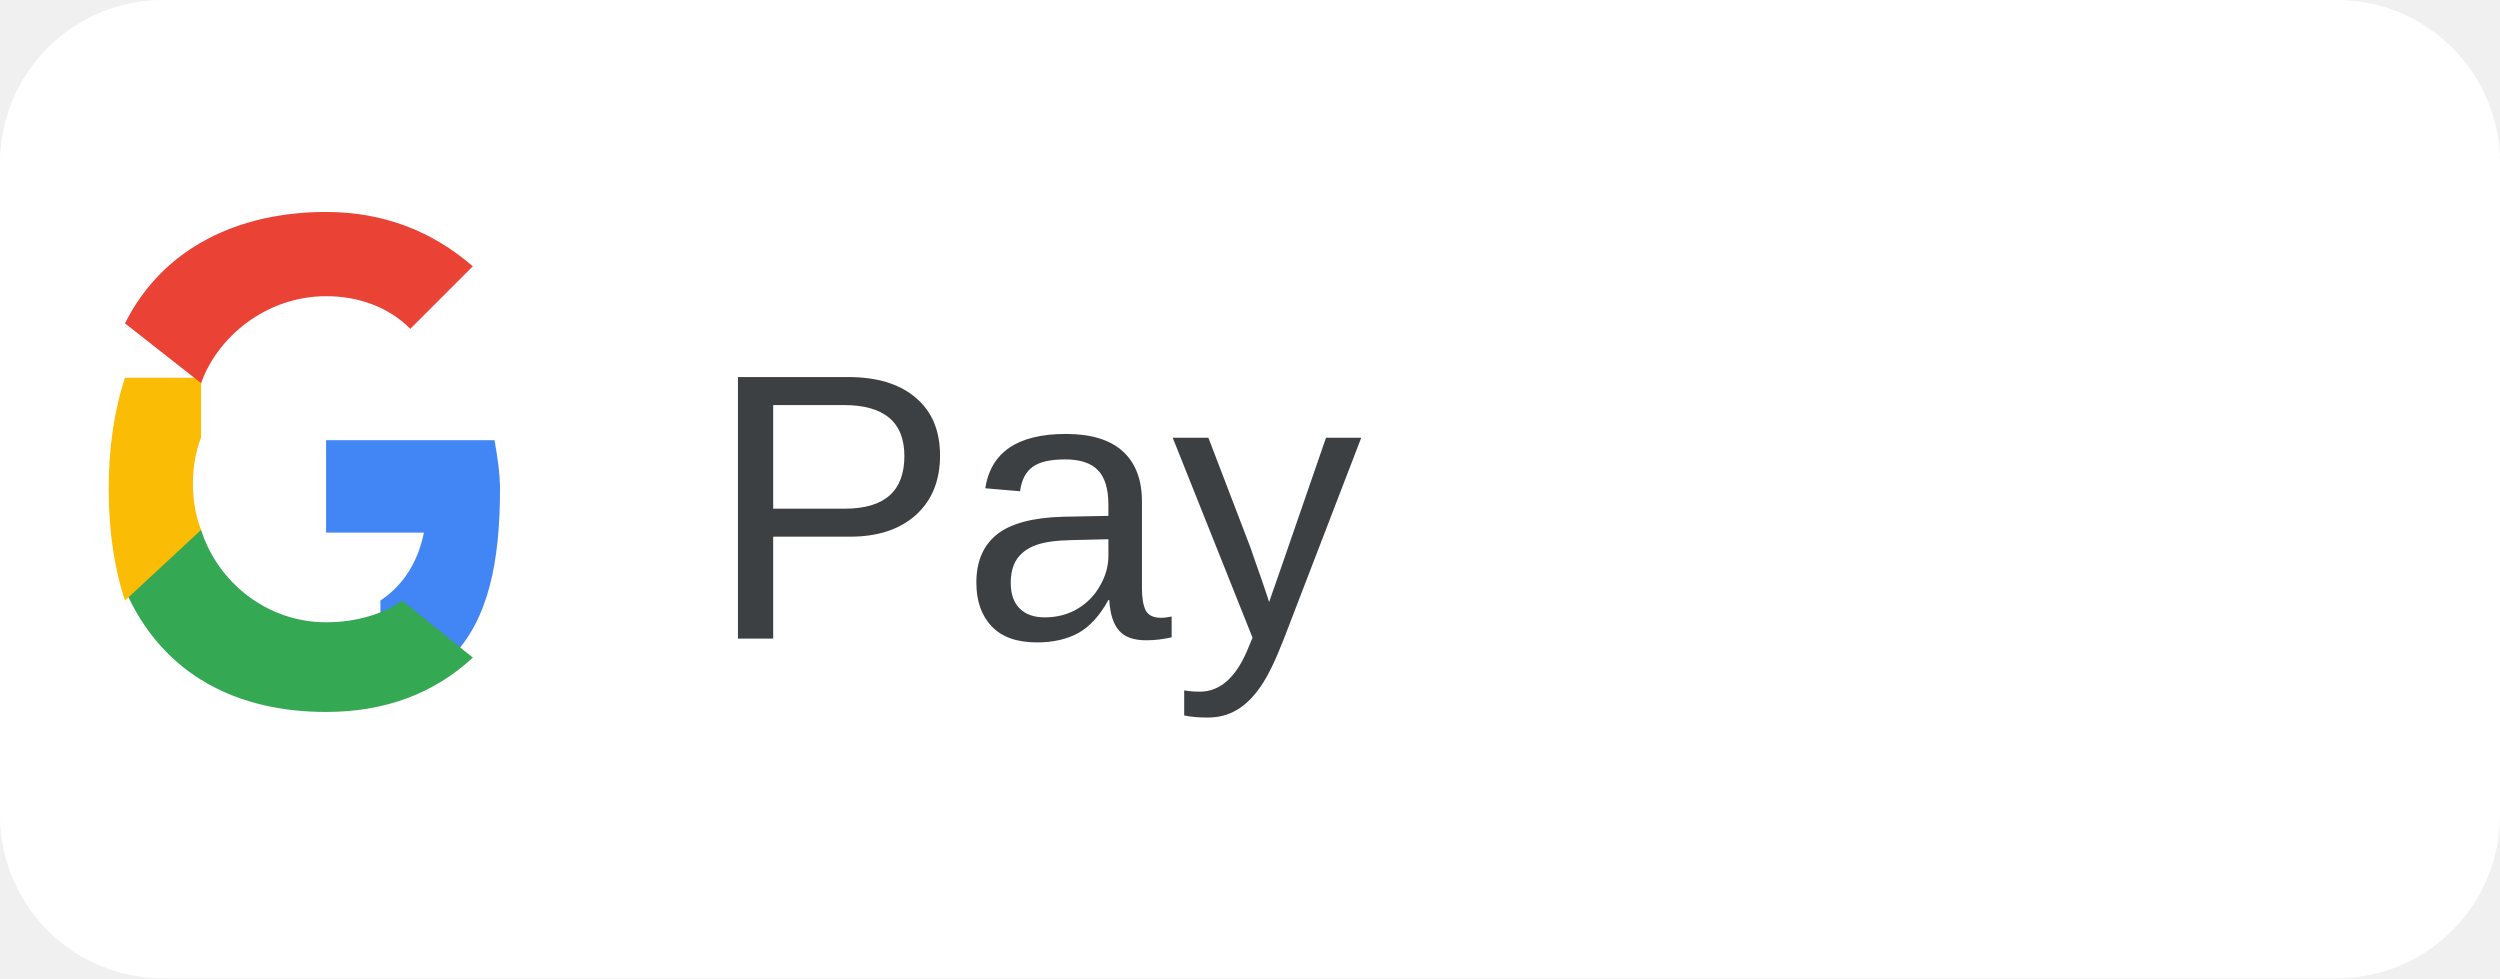
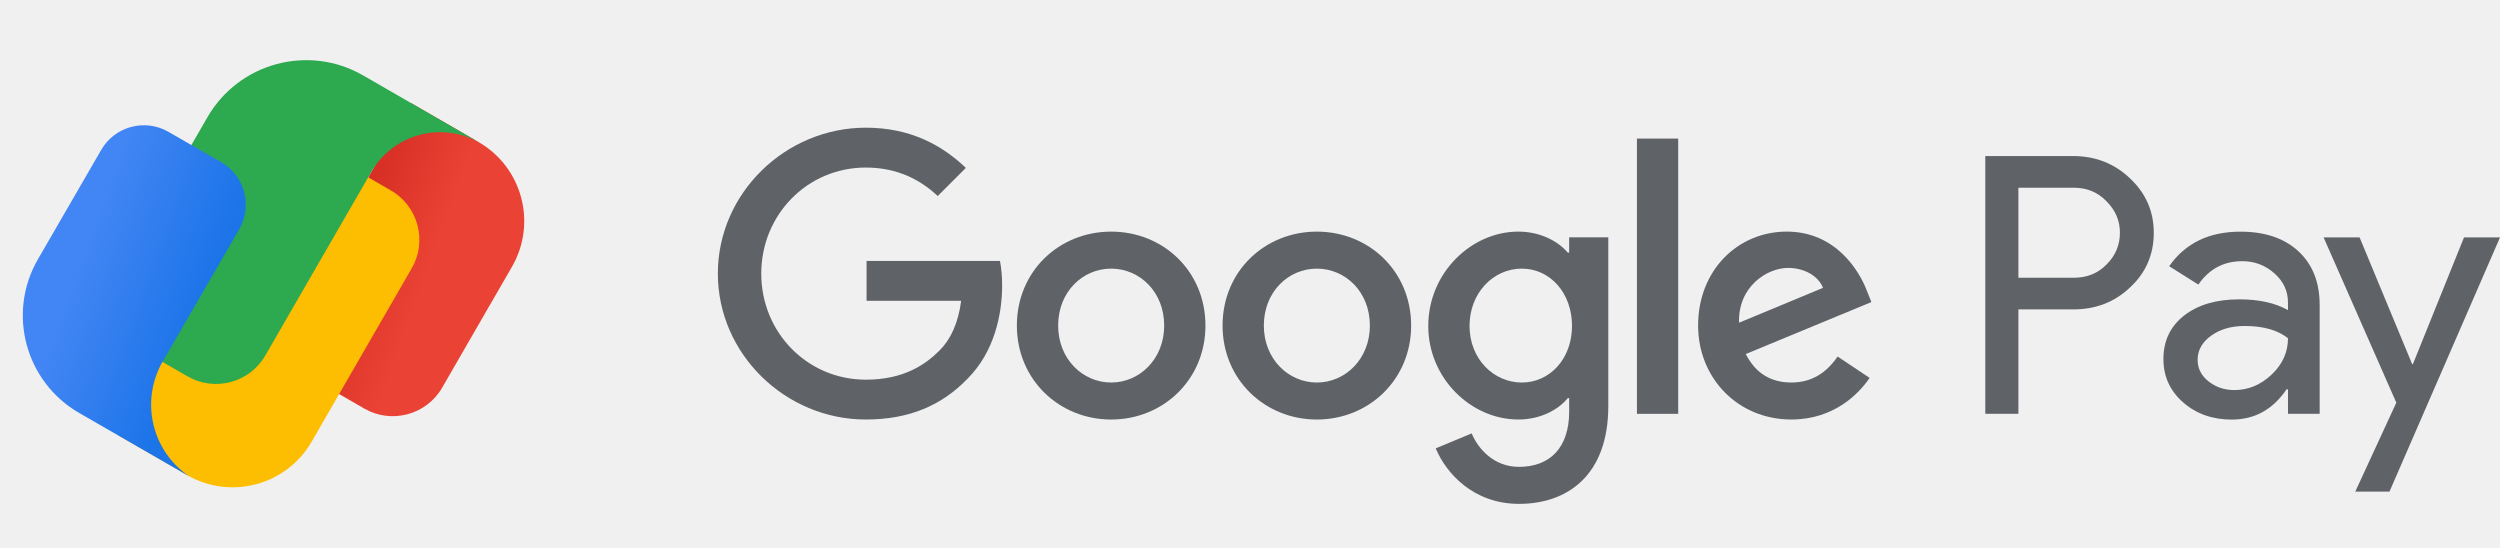
- <svg xmlns="http://www.w3.org/2000/svg" viewBox="0 0 92 36" role="img" aria-labelledby="t">
-   <rect width="92" height="36" rx="6" fill="#fff" />
-   <path fill="#4285F4" d="M18.4 18c0-.6-.1-1.2-.2-1.8H12v3.4h3.6c-.2 1-.7 1.9-1.6 2.5v2.1h2.6C18 22.8 18.4 20.6 18.4 18Z" />
-   <path fill="#34A853" d="M12 26.2c2.2 0 4-0.7 5.4-2l-2.6-2.1c-.7.5-1.7.8-2.8.8-2.2 0-4-1.5-4.6-3.4H4.6v2.2C6 24.9 8.8 26.2 12 26.2Z" />
-   <path fill="#FBBC05" d="M7.4 19.5c-.2-.5-.3-1.1-.3-1.7s.1-1.2.3-1.7V13.9H4.6C4.2 15.1 4 16.5 4 18s.2 2.9.6 4.1l2.8-2.6Z" />
-   <path fill="#EA4335" d="M12 10.9c1.2 0 2.3.4 3.1 1.2l2.3-2.3C15.9 8.5 14.1 7.8 12 7.8 8.8 7.8 6 9.1 4.6 11.9l2.8 2.2C8 12.4 9.8 10.9 12 10.9Z" />
-   <text x="26" y="23.5" fill="#3C4043" font-family="Arial, Helvetica, sans-serif" font-size="14" font-weight="500">Pay</text>
+ <svg xmlns="http://www.w3.org/2000/svg" xmlns:xlink="http://www.w3.org/1999/xlink" version="1.1" x="0px" y="0px" width="3402.54px" height="745px" viewBox="0 0 3402.54 745" enable-background="new 0 0 3402.54 745" xml:space="preserve">
+   <symbol id="material_x5F_product_x5F_icon_x5F_keylines" viewBox="0 -192 192 192">
+     <g opacity="0.4">
+       <defs>
+         <path id="SVGID_1_" opacity="0.4" d="M0,0v-192h192V0H0z" />
+       </defs>
+       <clipPath id="SVGID_2_">
+         <use xlink:href="#SVGID_1_" overflow="visible" />
+       </clipPath>
+       <g clip-path="url(#SVGID_2_)">
+         <line fill="none" stroke="#000000" stroke-width="0.25" stroke-miterlimit="10" x1="0.25" y1="-0.25" x2="191.75" y2="-191.75" />
+         <g>
+           <path d="M191.75-0.25v-191.5H0.25v191.5H191.75 M192,0H0v-192h192V0L192,0z" />
+         </g>
+         <line fill="none" stroke="#000000" stroke-width="0.25" stroke-miterlimit="10" x1="191.75" y1="-0.25" x2="0.25" y2="-191.75" />
+         <line fill="none" stroke="#000000" stroke-width="0.25" stroke-miterlimit="10" x1="124" y1="0" x2="124" y2="-192" />
+         <line fill="none" stroke="#000000" stroke-width="0.25" stroke-miterlimit="10" x1="68" y1="0" x2="68" y2="-192" />
+         <line fill="none" stroke="#000000" stroke-width="0.25" stroke-miterlimit="10" x1="192" y1="-124" x2="0" y2="-124" />
+         <line fill="none" stroke="#000000" stroke-width="0.25" stroke-miterlimit="10" x1="192" y1="-68" x2="0" y2="-68" />
+         <circle fill="none" stroke="#000000" stroke-width="0.25" stroke-miterlimit="10" cx="96" cy="-96" r="40" />
+         <line fill="none" stroke="#000000" stroke-width="0.25" stroke-miterlimit="10" x1="0" y1="-96" x2="192" y2="-96" />
+         <line fill="none" stroke="#000000" stroke-width="0.25" stroke-miterlimit="10" x1="96" y1="0" x2="96" y2="-192" />
+       </g>
+       <g clip-path="url(#SVGID_2_)">
+         <g>
+           <path d="M96-8.25c48.39,0,87.75-39.36,87.75-87.75S144.39-183.75,96-183.75S8.25-144.39,8.25-96S47.61-8.25,96-8.25 M96-8      C47.4-8,8-47.4,8-96s39.4-88,88-88c48.6,0,88,39.4,88,88S144.6-8,96-8L96-8z" />
+         </g>
+       </g>
+       <g clip-path="url(#SVGID_2_)">
+         <g>
+           <path d="M160-20.25c6.48,0,11.75-5.27,11.75-11.75v-128c0-6.48-5.27-11.75-11.75-11.75H32c-6.48,0-11.75,5.27-11.75,11.75v128      c0,6.48,5.27,11.75,11.75,11.75H160 M160-20H32c-6.6,0-12-5.4-12-12v-128c0-6.6,5.4-12,12-12h128c6.6,0,12,5.4,12,12v128      C172-25.4,166.6-20,160-20L160-20z" />
+         </g>
+       </g>
+       <g clip-path="url(#SVGID_2_)">
+         <g>
+           <path d="M148-8.25c6.48,0,11.75-5.27,11.75-11.75v-152c0-6.48-5.27-11.75-11.75-11.75H44c-6.48,0-11.75,5.27-11.75,11.75v152      c0,6.48,5.27,11.75,11.75,11.75H148 M148-8H44c-6.6,0-12-5.4-12-12v-152c0-6.6,5.4-12,12-12h104c6.6,0,12,5.4,12,12v152      C160-13.4,154.6-8,148-8L148-8z" />
+         </g>
+       </g>
+       <g clip-path="url(#SVGID_2_)">
+         <g>
+           <path d="M172-32.25c6.48,0,11.75-5.27,11.75-11.75v-104c0-6.48-5.27-11.75-11.75-11.75H20c-6.48,0-11.75,5.27-11.75,11.75v104      c0,6.48,5.27,11.75,11.75,11.75H172 M172-32H20c-6.6,0-12-5.4-12-12v-104c0-6.6,5.4-12,12-12h152c6.6,0,12,5.4,12,12v104      C184-37.4,178.6-32,172-32L172-32z" />
+         </g>
+       </g>
+     </g>
+   </symbol>
+   <g id="Product_name">
+     <g id="_x28_type_product_name_here_x29_">
+       <g>
+         <path fill="#5F6368" d="M2747.08,421.13v142.1H2702V212.39h119.56c30.38,0,56.18,10.13,77.42,30.38     c21.56,20.26,32.34,44.92,32.34,73.99c0,29.73-10.78,54.56-32.34,74.48c-20.91,19.93-46.72,29.89-77.42,29.89H2747.08z      M2747.08,255.51v122.5h75.46c17.96,0,32.83-6.04,44.59-18.13c12.08-12.08,18.13-26.46,18.13-43.12     c0-16.33-6.05-30.54-18.13-42.63c-11.76-12.41-26.63-18.62-44.59-18.62H2747.08z" />
+         <path fill="#5F6368" d="M3049.31,315.29c33.32,0,59.61,8.9,78.89,26.71c19.27,17.81,28.91,42.22,28.91,73.25v147.98h-43.12     v-33.32h-1.96c-18.62,27.44-43.45,41.16-74.48,41.16c-26.46,0-48.59-7.84-66.4-23.52c-17.81-15.68-26.71-35.28-26.71-58.8     c0-24.82,9.39-44.59,28.17-59.29c18.78-14.7,43.86-22.05,75.22-22.05c26.78,0,48.83,4.9,66.15,14.7v-10.29     c0-15.68-6.21-28.99-18.62-39.93c-12.42-10.94-26.95-16.42-43.61-16.42c-25.16,0-45.08,10.62-59.78,31.85l-39.69-24.99     C2974.17,330.97,3006.51,315.29,3049.31,315.29z M2991,489.73c0,11.76,4.98,21.56,14.95,29.4c9.96,7.84,21.64,11.76,35.04,11.76     c18.94,0,35.85-7.02,50.71-21.07c14.86-14.04,22.29-30.54,22.29-49.49c-14.05-11.1-33.65-16.66-58.8-16.66     c-18.3,0-33.57,4.41-45.82,13.23C2997.12,465.72,2991,476.67,2991,489.73z" />
+         <path fill="#5F6368" d="M3402.55,323.13l-150.43,345.94h-46.55l55.86-121.03l-98.98-224.91h49l71.54,172.48h0.98l69.58-172.48     H3402.55z" />
+       </g>
+     </g>
+   </g>
+   <g id="Google_logo">
+     <g id="_x31_570x512px">
+       <path fill="#5F6368" d="M1179.4,409.36v-54.25h181.59c1.85,9.56,2.94,20.94,2.94,33.26c0,40.69-11.14,91.06-46.97,126.91    c-34.87,36.33-79.42,55.7-138.5,55.7c-109.44,0-201.45-89.13-201.45-198.6c0-109.47,92.01-198.6,201.45-198.6    c60.53,0,103.63,23.74,136.08,54.74l-38.26,38.27c-23.25-21.8-54.72-38.75-97.82-38.75c-79.9,0-142.37,64.42-142.37,144.35    s62.47,144.35,142.37,144.35c51.82,0,81.36-20.83,100.24-39.72c15.39-15.39,25.52-37.47,29.46-67.65L1179.4,409.36z" />
+       <path fill="#5F6368" d="M1640.64,443.11c0,73.63-57.63,127.88-128.33,127.88c-70.7,0-128.33-54.25-128.33-127.88    c0-74.11,57.63-127.88,128.33-127.88C1583.02,315.23,1640.64,368.99,1640.64,443.11z M1584.47,443.11    c0-46.02-33.41-77.5-72.15-77.5c-38.74,0-72.16,31.48-72.16,77.5c0,45.53,33.41,77.5,72.16,77.5    C1551.06,520.61,1584.47,488.64,1584.47,443.11z" />
+       <path fill="#5F6368" d="M1920.59,443.11c0,73.63-57.63,127.88-128.33,127.88c-70.7,0-128.33-54.25-128.33-127.88    c0-74.11,57.63-127.88,128.33-127.88C1862.97,315.23,1920.59,368.99,1920.59,443.11z M1864.42,443.11    c0-46.02-33.41-77.5-72.15-77.5c-38.74,0-72.16,31.48-72.16,77.5c0,45.53,33.41,77.5,72.16,77.5    C1831.01,520.61,1864.42,488.64,1864.42,443.11z" />
+       <path fill="#5F6368" d="M2188.93,322.97v229.6c0,94.46-55.69,133.21-121.55,133.21c-61.99,0-99.27-41.66-113.32-75.56l48.91-20.35    c8.72,20.83,30.02,45.53,64.41,45.53c42.13,0,68.28-26.16,68.28-75.08v-18.41h-1.94c-12.59,15.5-36.8,29.06-67.31,29.06    c-63.93,0-122.52-55.7-122.52-127.39c0-72.18,58.59-128.36,122.52-128.36c30.51,0,54.72,13.56,67.31,28.58h1.94v-20.83H2188.93z     M2139.53,443.59c0-45.05-30.03-77.99-68.28-77.99c-38.74,0-71.19,32.94-71.19,77.99c0,44.56,32.44,77.02,71.19,77.02    C2109.51,520.61,2139.53,488.15,2139.53,443.59z" />
+       <path fill="#5F6368" d="M2284.07,188.61v374.63h-56.17V188.61H2284.07z" />
+       <path fill="#5F6368" d="M2501,485.24l43.58,29.06c-14.05,20.83-47.94,56.67-106.54,56.67c-72.64,0-126.88-56.19-126.88-127.88    c0-76.05,54.72-127.88,120.58-127.88c66.35,0,98.79,52.8,109.45,81.38l5.81,14.53l-170.95,70.72    c13.08,25.67,33.42,38.75,61.99,38.75C2466.61,520.61,2486.47,506.56,2501,485.24z M2366.85,439.23l114.28-47.47    c-6.3-15.98-25.18-27.12-47.46-27.12C2405.11,364.63,2365.4,389.82,2366.85,439.23z" />
+     </g>
+   </g>
+   <g id="Product_icon_grid" display="none">
+     <use xlink:href="#material_x5F_product_x5F_icon_x5F_keylines" width="192" height="192" x="0" y="-192" transform="matrix(3.8802 0 0 -3.8802 0 0)" display="inline" overflow="visible" />
+   </g>
+   <g id="Product_icon">
+     <g>
+       <rect id="bounding_box" y="0" fill="none" width="745" height="745" />
+       <g id="art_layer">
+         <linearGradient id="Google_Red_1_" gradientUnits="userSpaceOnUse" x1="432.808" y1="314.296" x2="683.394" y2="405.502">
+           <stop offset="0.2" style="stop-color:#D93025" />
+           <stop offset="0.6" style="stop-color:#EA4335" />
+         </linearGradient>
+         <path id="Google_Red" fill="url(#Google_Red_1_)" d="M390.58,432.75l168.86-292.48l91.95,53.09     c59.39,34.29,79.74,110.23,45.45,169.61l-95.07,164.67c-21.43,37.12-68.89,49.83-106.01,28.41l-85.34-49.27     C384.5,491.82,375.61,458.67,390.58,432.75z" />
+         <path id="Google_Yellow" fill="#FDBD00" d="M372.6,229.72L162.58,593.49l91.95,53.09c59.39,34.29,135.33,13.94,169.61-45.45     l136.23-235.96c21.43-37.12,8.71-84.58-28.41-106.01l-85.34-49.27C420.71,194.92,387.57,203.8,372.6,229.72z" />
+         <path id="Google_Green" fill="#2DA94F" d="M559.44,140.27l-65.07-37.57c-74.23-42.86-169.16-17.42-212.02,56.81L161.64,368.59     c-21.43,37.12-8.71,84.58,28.41,106.01l65.07,37.57c37.12,21.43,84.58,8.71,106.01-28.41l144.12-249.62l0,0     c29.93-51.85,96.23-69.61,148.07-39.68" />
+         <linearGradient id="Google_Blue_1_" gradientUnits="userSpaceOnUse" x1="52.381" y1="343.807" x2="331.531" y2="445.409">
+           <stop offset="0.2" style="stop-color:#4285F4" />
+           <stop offset="0.8" style="stop-color:#1B74E8" />
+         </linearGradient>
+         <path id="Google_Blue" fill="url(#Google_Blue_1_)" d="M301.08,220.79l-71.81-41.36c-32.01-18.44-72.95-7.5-91.43,24.44     l-86.18,148.9C9.22,426.08,34.4,519.8,107.89,562.12l54.69,31.5l66.31,38.19l28.78,16.55c-51.1-34.21-67.31-102.72-36.08-156.67     l22.3-38.52L325.58,312C344.07,280.07,333.1,239.23,301.08,220.79z" />
+       </g>
+     </g>
+   </g>
+   <g id="Guides_1_">
+ </g>
+   <g id="specs">
+ </g>
</svg>
